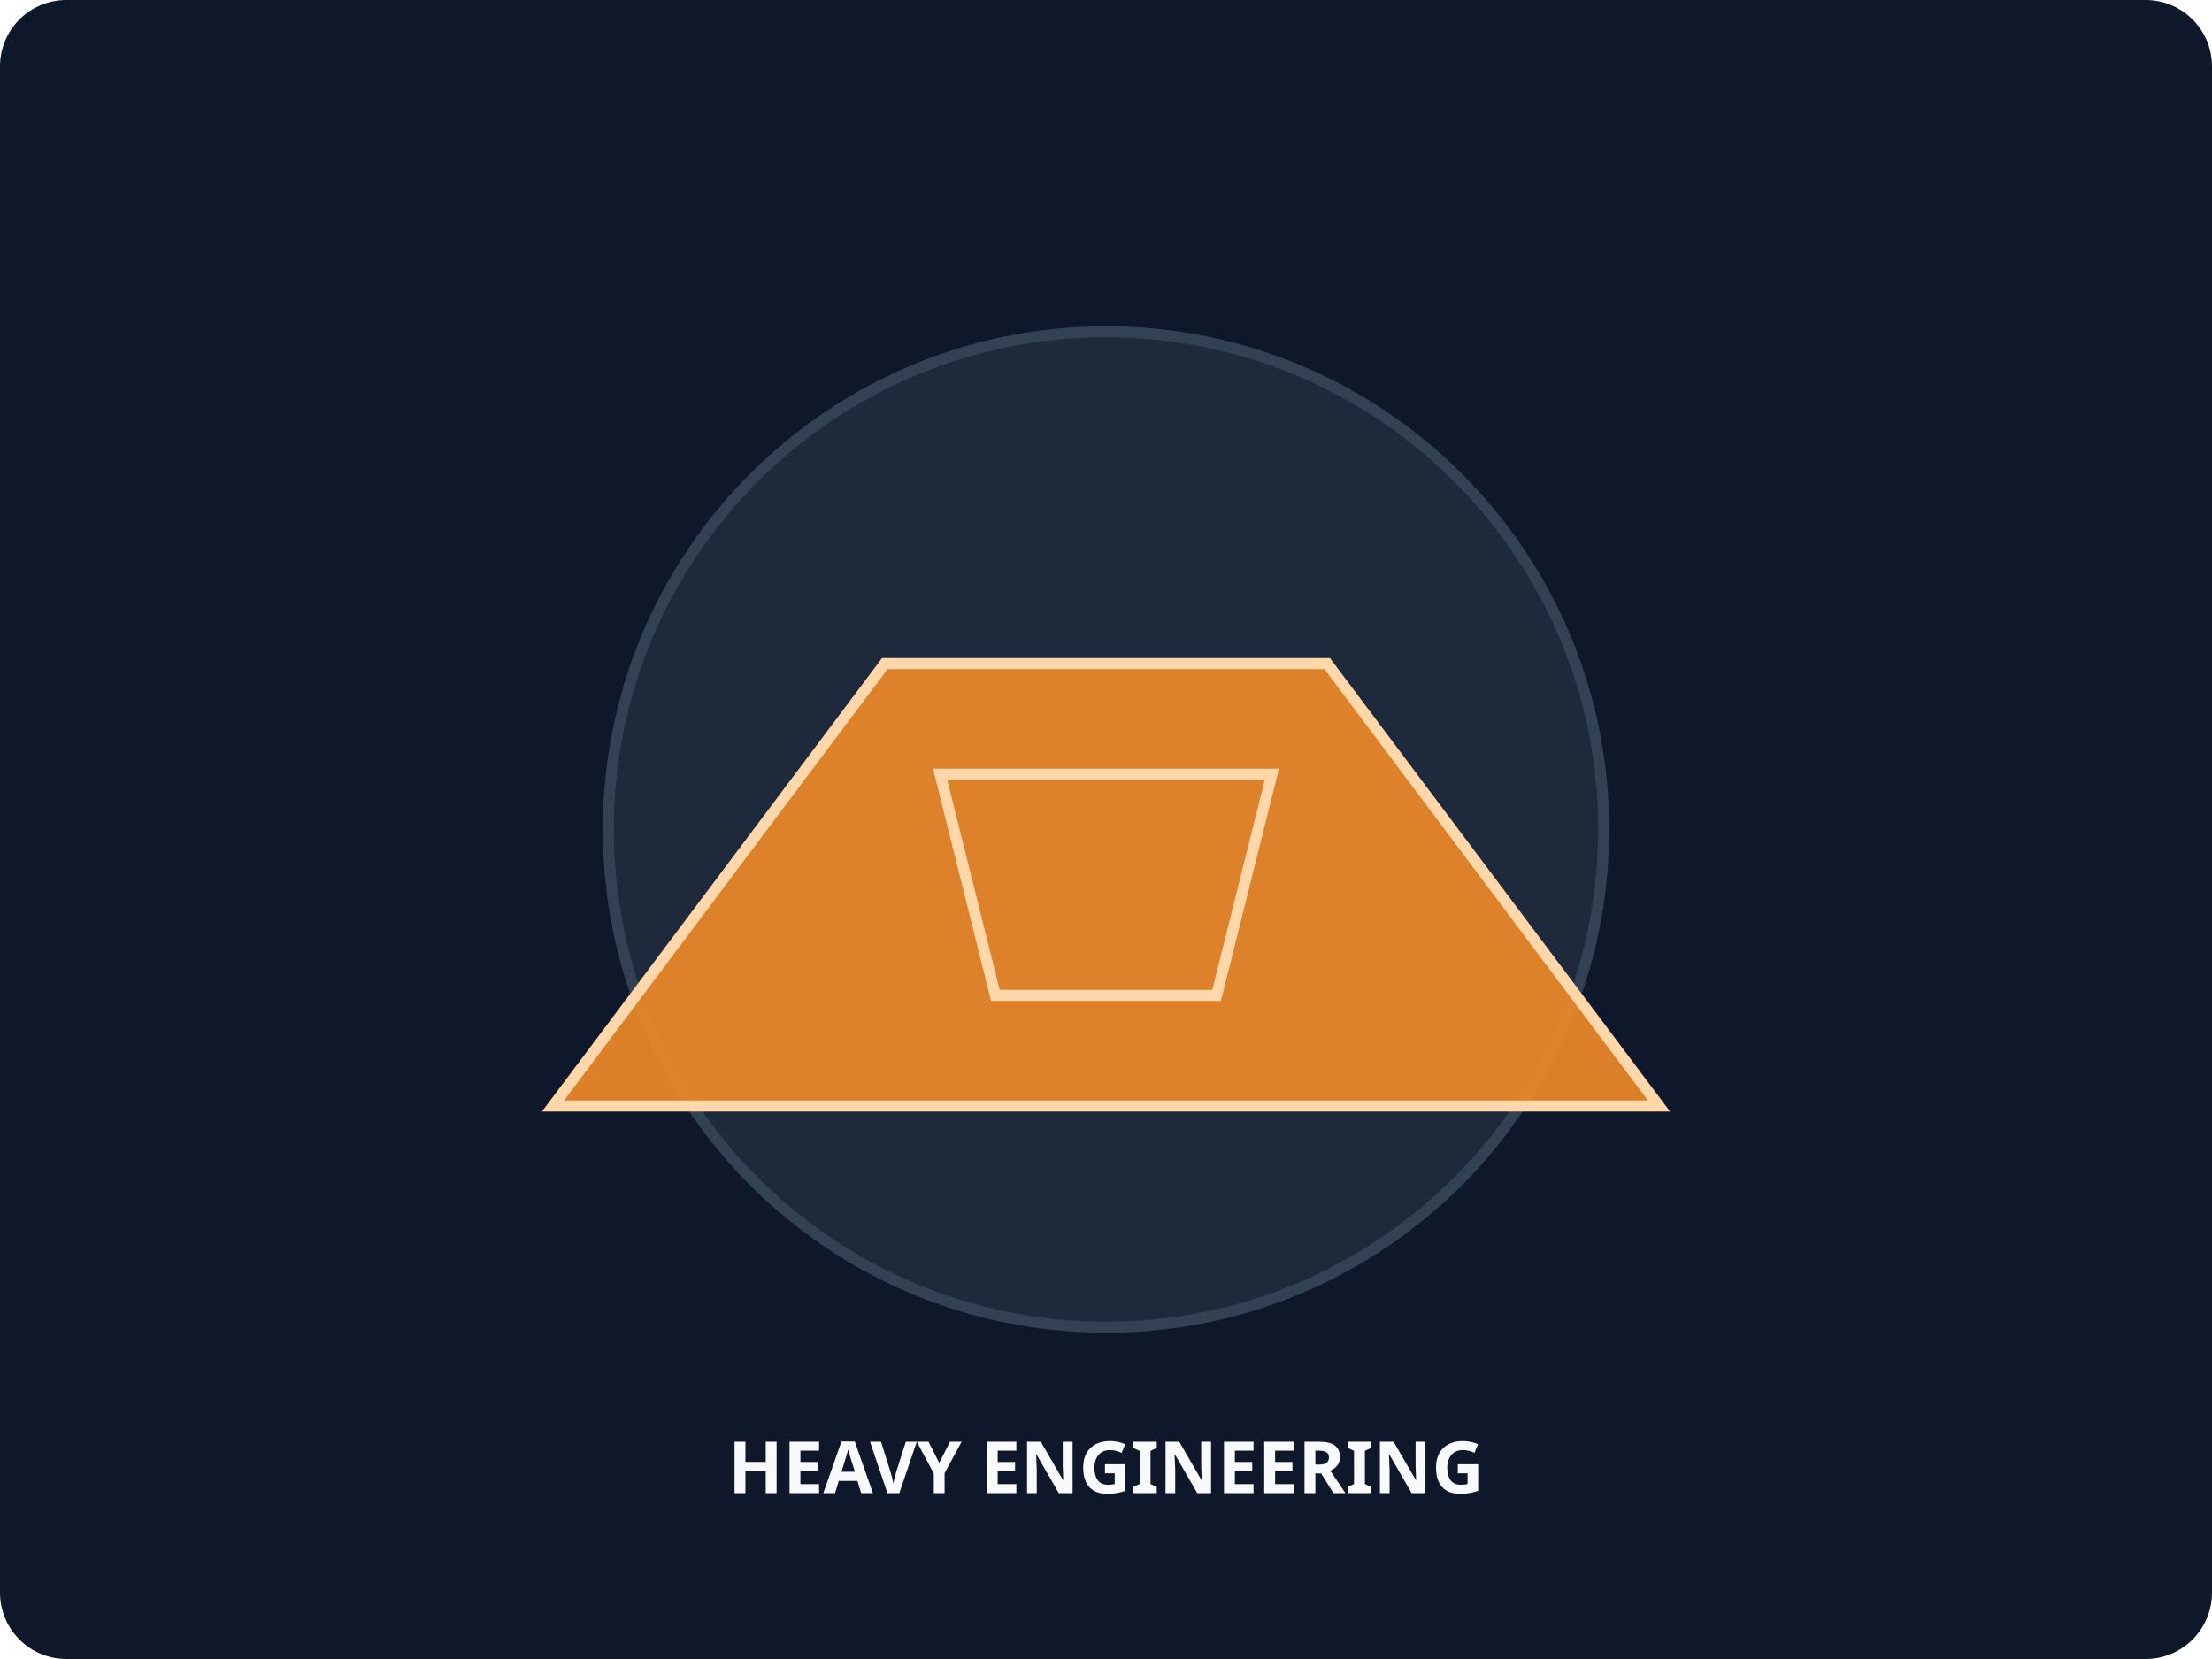
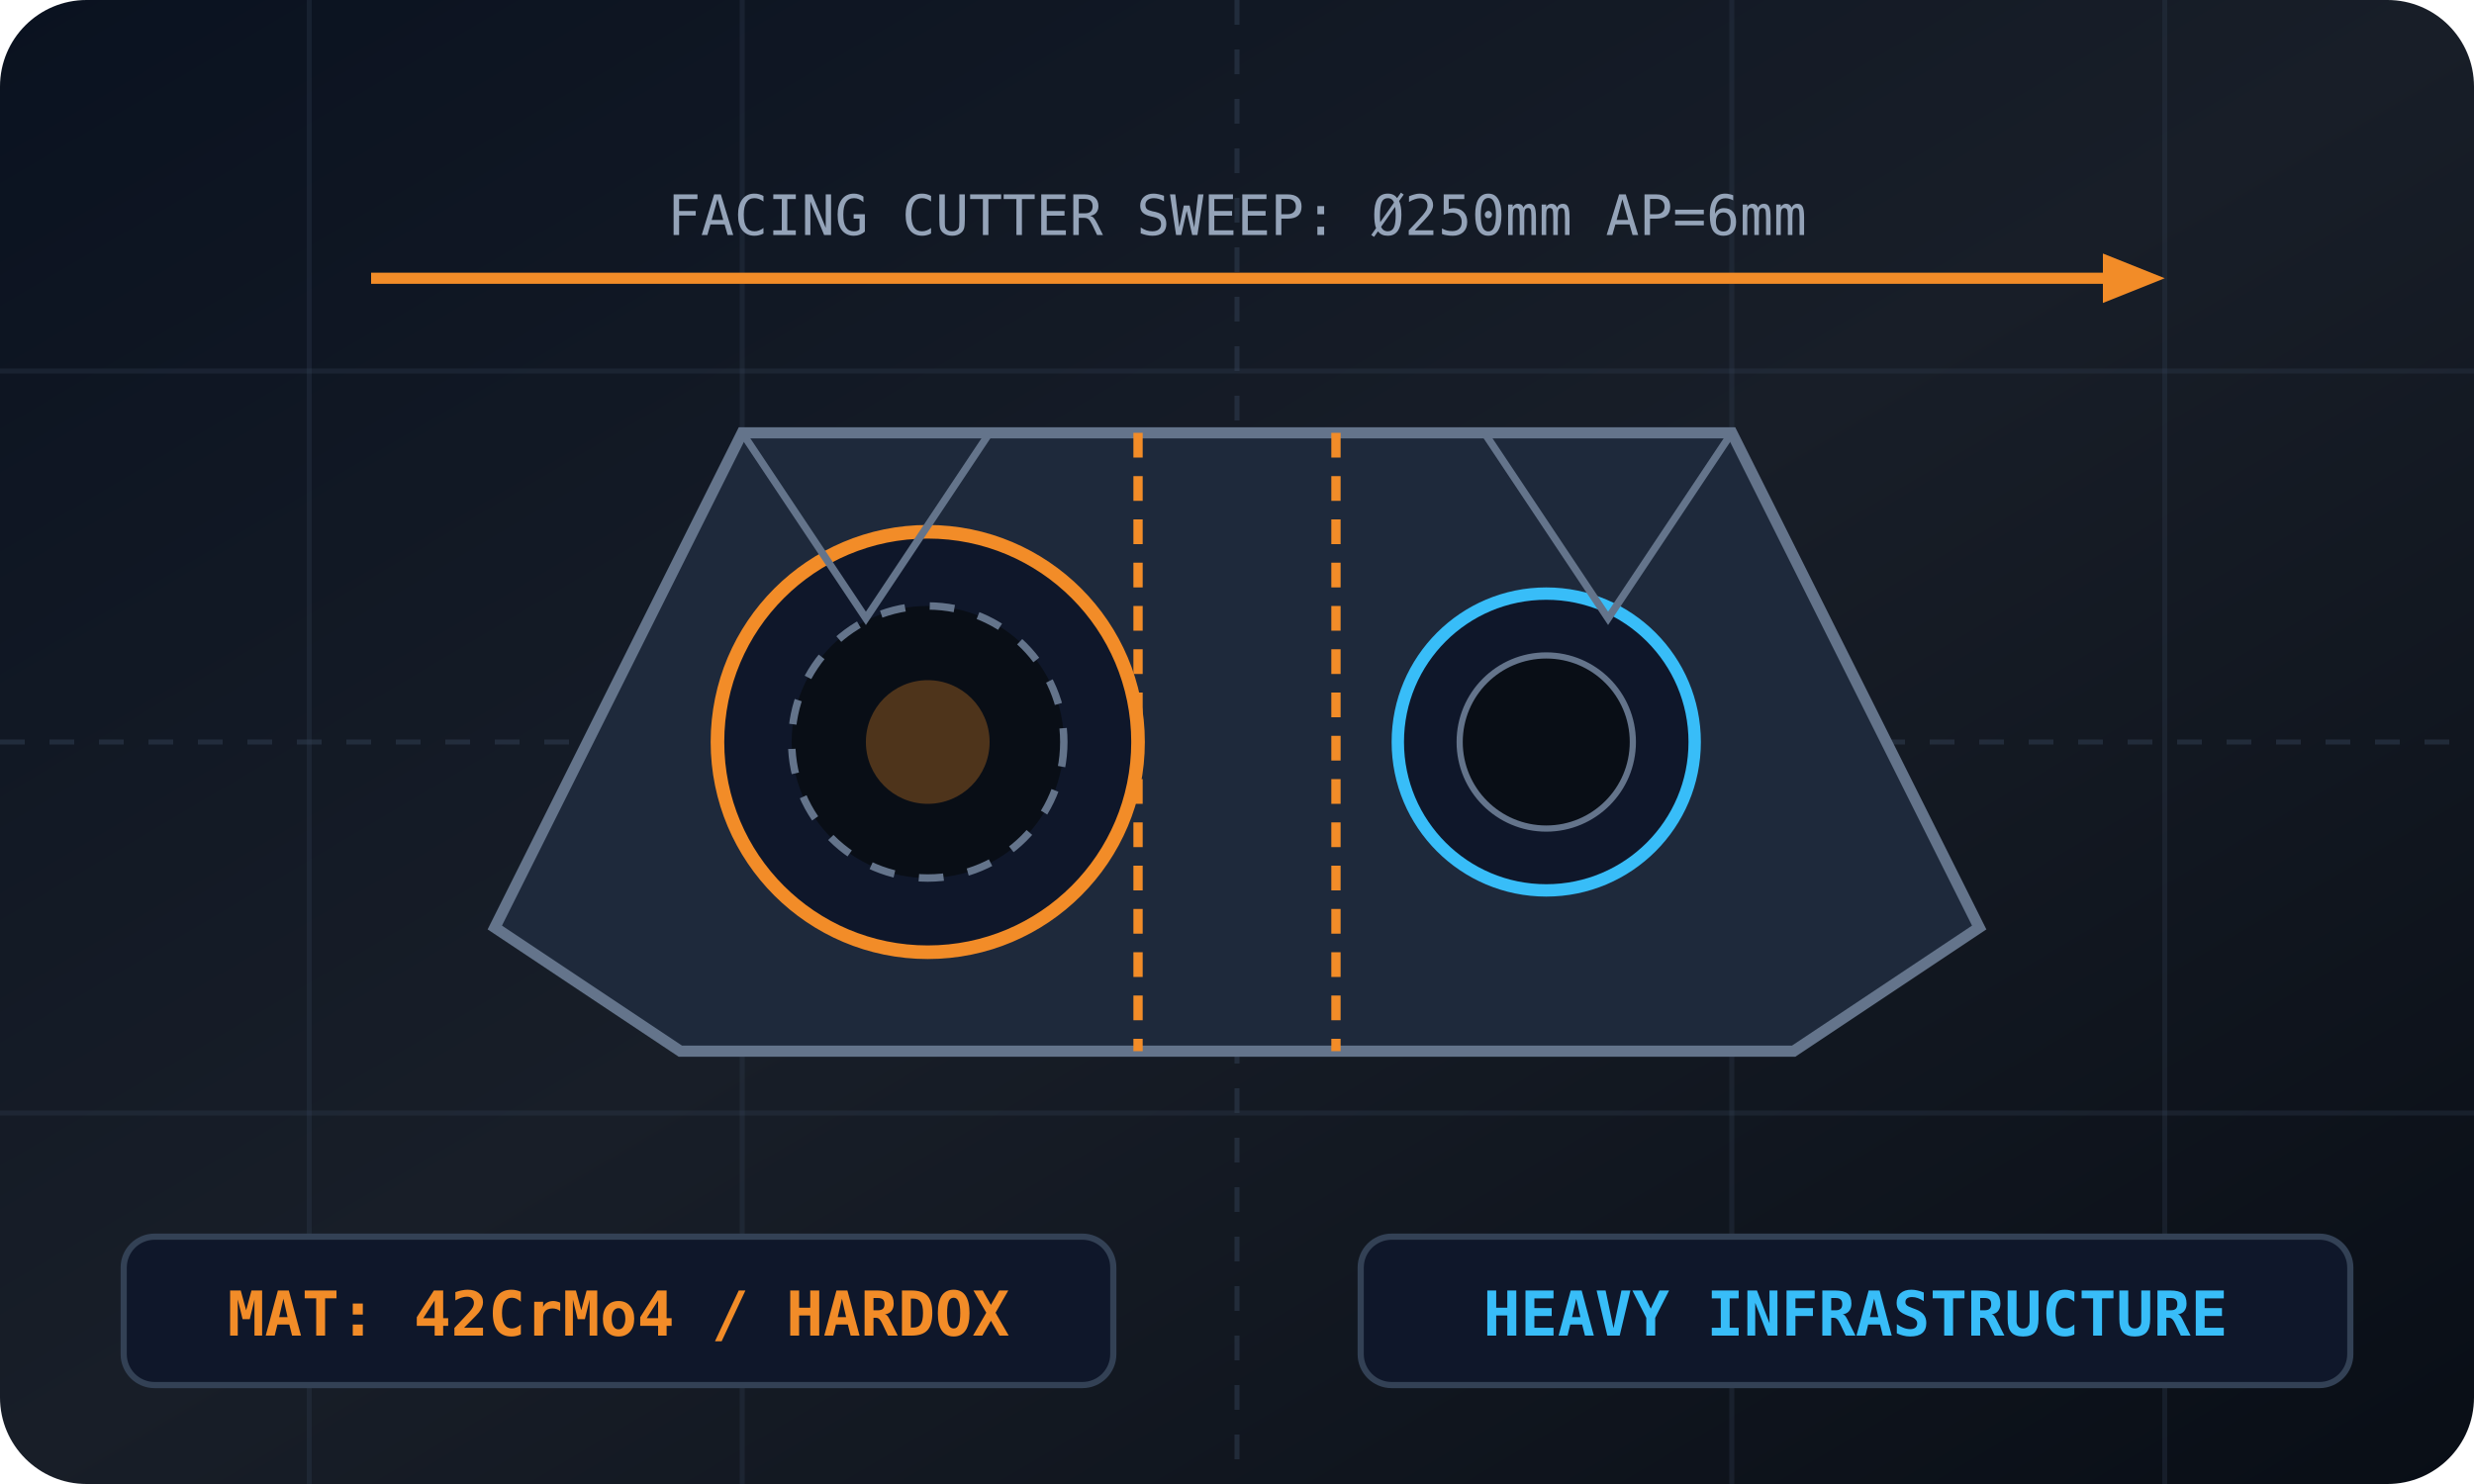
- <svg xmlns="http://www.w3.org/2000/svg" viewBox="0 0 400 300" width="100%" height="100%">
-   <rect width="400" height="300" fill="#0f172a" rx="12" />
-   <circle cx="200" cy="150" r="90" fill="#1e293b" stroke="#334155" stroke-width="2" />
-   <path d="M 100 200 L 160 120 L 240 120 L 300 200 Z M 170 140 L 230 140 L 220 180 L 180 180 Z" fill="#f28c28" fill-opacity="0.9" stroke="#fed7aa" stroke-width="2" />
-   <text x="200" y="270" fill="#f8fafc" font-size="13" font-weight="bold" font-family="sans-serif" text-anchor="middle">HEAVY ENGINEERING</text>
+ <svg xmlns="http://www.w3.org/2000/svg" viewBox="0 0 400 240" width="100%" height="100%">
+   <defs>
+     <linearGradient id="heavyBg" x1="0%" y1="0%" x2="100%" y2="100%">
+       <stop offset="0%" stop-color="#0a1220" />
+       <stop offset="50%" stop-color="#181e28" />
+       <stop offset="100%" stop-color="#090e16" />
+     </linearGradient>
+   </defs>
+   <rect width="400" height="240" fill="url(#heavyBg)" rx="14" />
+   <g stroke="#334155" stroke-opacity="0.3" stroke-width="0.8">
+     <line x1="50" y1="0" x2="50" y2="240" />
+     <line x1="120" y1="0" x2="120" y2="240" />
+     <line x1="200" y1="0" x2="200" y2="240" stroke-dasharray="4 4" stroke-opacity="0.5" />
+     <line x1="280" y1="0" x2="280" y2="240" />
+     <line x1="350" y1="0" x2="350" y2="240" />
+     <line x1="0" y1="60" x2="400" y2="60" />
+     <line x1="0" y1="120" x2="400" y2="120" stroke-dasharray="4 4" stroke-opacity="0.5" />
+     <line x1="0" y1="180" x2="400" y2="180" />
+   </g>
+   <path d="M 80 150 L 120 70 L 280 70 L 320 150 L 290 170 L 110 170 Z" fill="#1e293b" stroke="#64748b" stroke-width="1.8" />
+   <circle cx="150" cy="120" r="34" fill="#0f172a" stroke="#f28c28" stroke-width="2.2" />
+   <circle cx="150" cy="120" r="22" fill="#090e16" stroke="#64748b" stroke-width="1.2" stroke-dasharray="4 4" />
+   <circle cx="150" cy="120" r="10" fill="#f28c28" fill-opacity="0.3" />
+   <circle cx="250" cy="120" r="24" fill="#0f172a" stroke="#38bdf8" stroke-width="2" />
+   <circle cx="250" cy="120" r="14" fill="#090e16" stroke="#64748b" stroke-width="1" />
+   <line x1="184" y1="70" x2="184" y2="170" stroke="#f28c28" stroke-width="1.5" stroke-dasharray="4 3" />
+   <line x1="216" y1="70" x2="216" y2="170" stroke="#f28c28" stroke-width="1.5" stroke-dasharray="4 3" />
+   <path d="M 120 70 L 140 100 L 160 70" stroke="#64748b" stroke-width="1.2" fill="none" />
+   <path d="M 240 70 L 260 100 L 280 70" stroke="#64748b" stroke-width="1.2" fill="none" />
+   <path d="M 60 45 L 340 45" stroke="#f28c28" stroke-width="1.8" />
+   <polygon points="340,41 350,45 340,49" fill="#f28c28" />
+   <text x="200" y="38" fill="#94a3b8" font-size="9" font-family="monospace" text-anchor="middle">FACING CUTTER SWEEP: Ø250mm AP=6mm</text>
+   <rect x="20" y="200" width="160" height="24" rx="5" fill="#0f172a" stroke="#334155" stroke-width="1" />
+   <text x="100" y="216" fill="#f28c28" font-size="10" font-weight="bold" font-family="monospace" text-anchor="middle">MAT: 42CrMo4 / HARDOX</text>
+   <rect x="220" y="200" width="160" height="24" rx="5" fill="#0f172a" stroke="#334155" stroke-width="1" />
+   <text x="300" y="216" fill="#38bdf8" font-size="10" font-weight="bold" font-family="monospace" text-anchor="middle">HEAVY INFRASTRUCTURE</text>
</svg>
